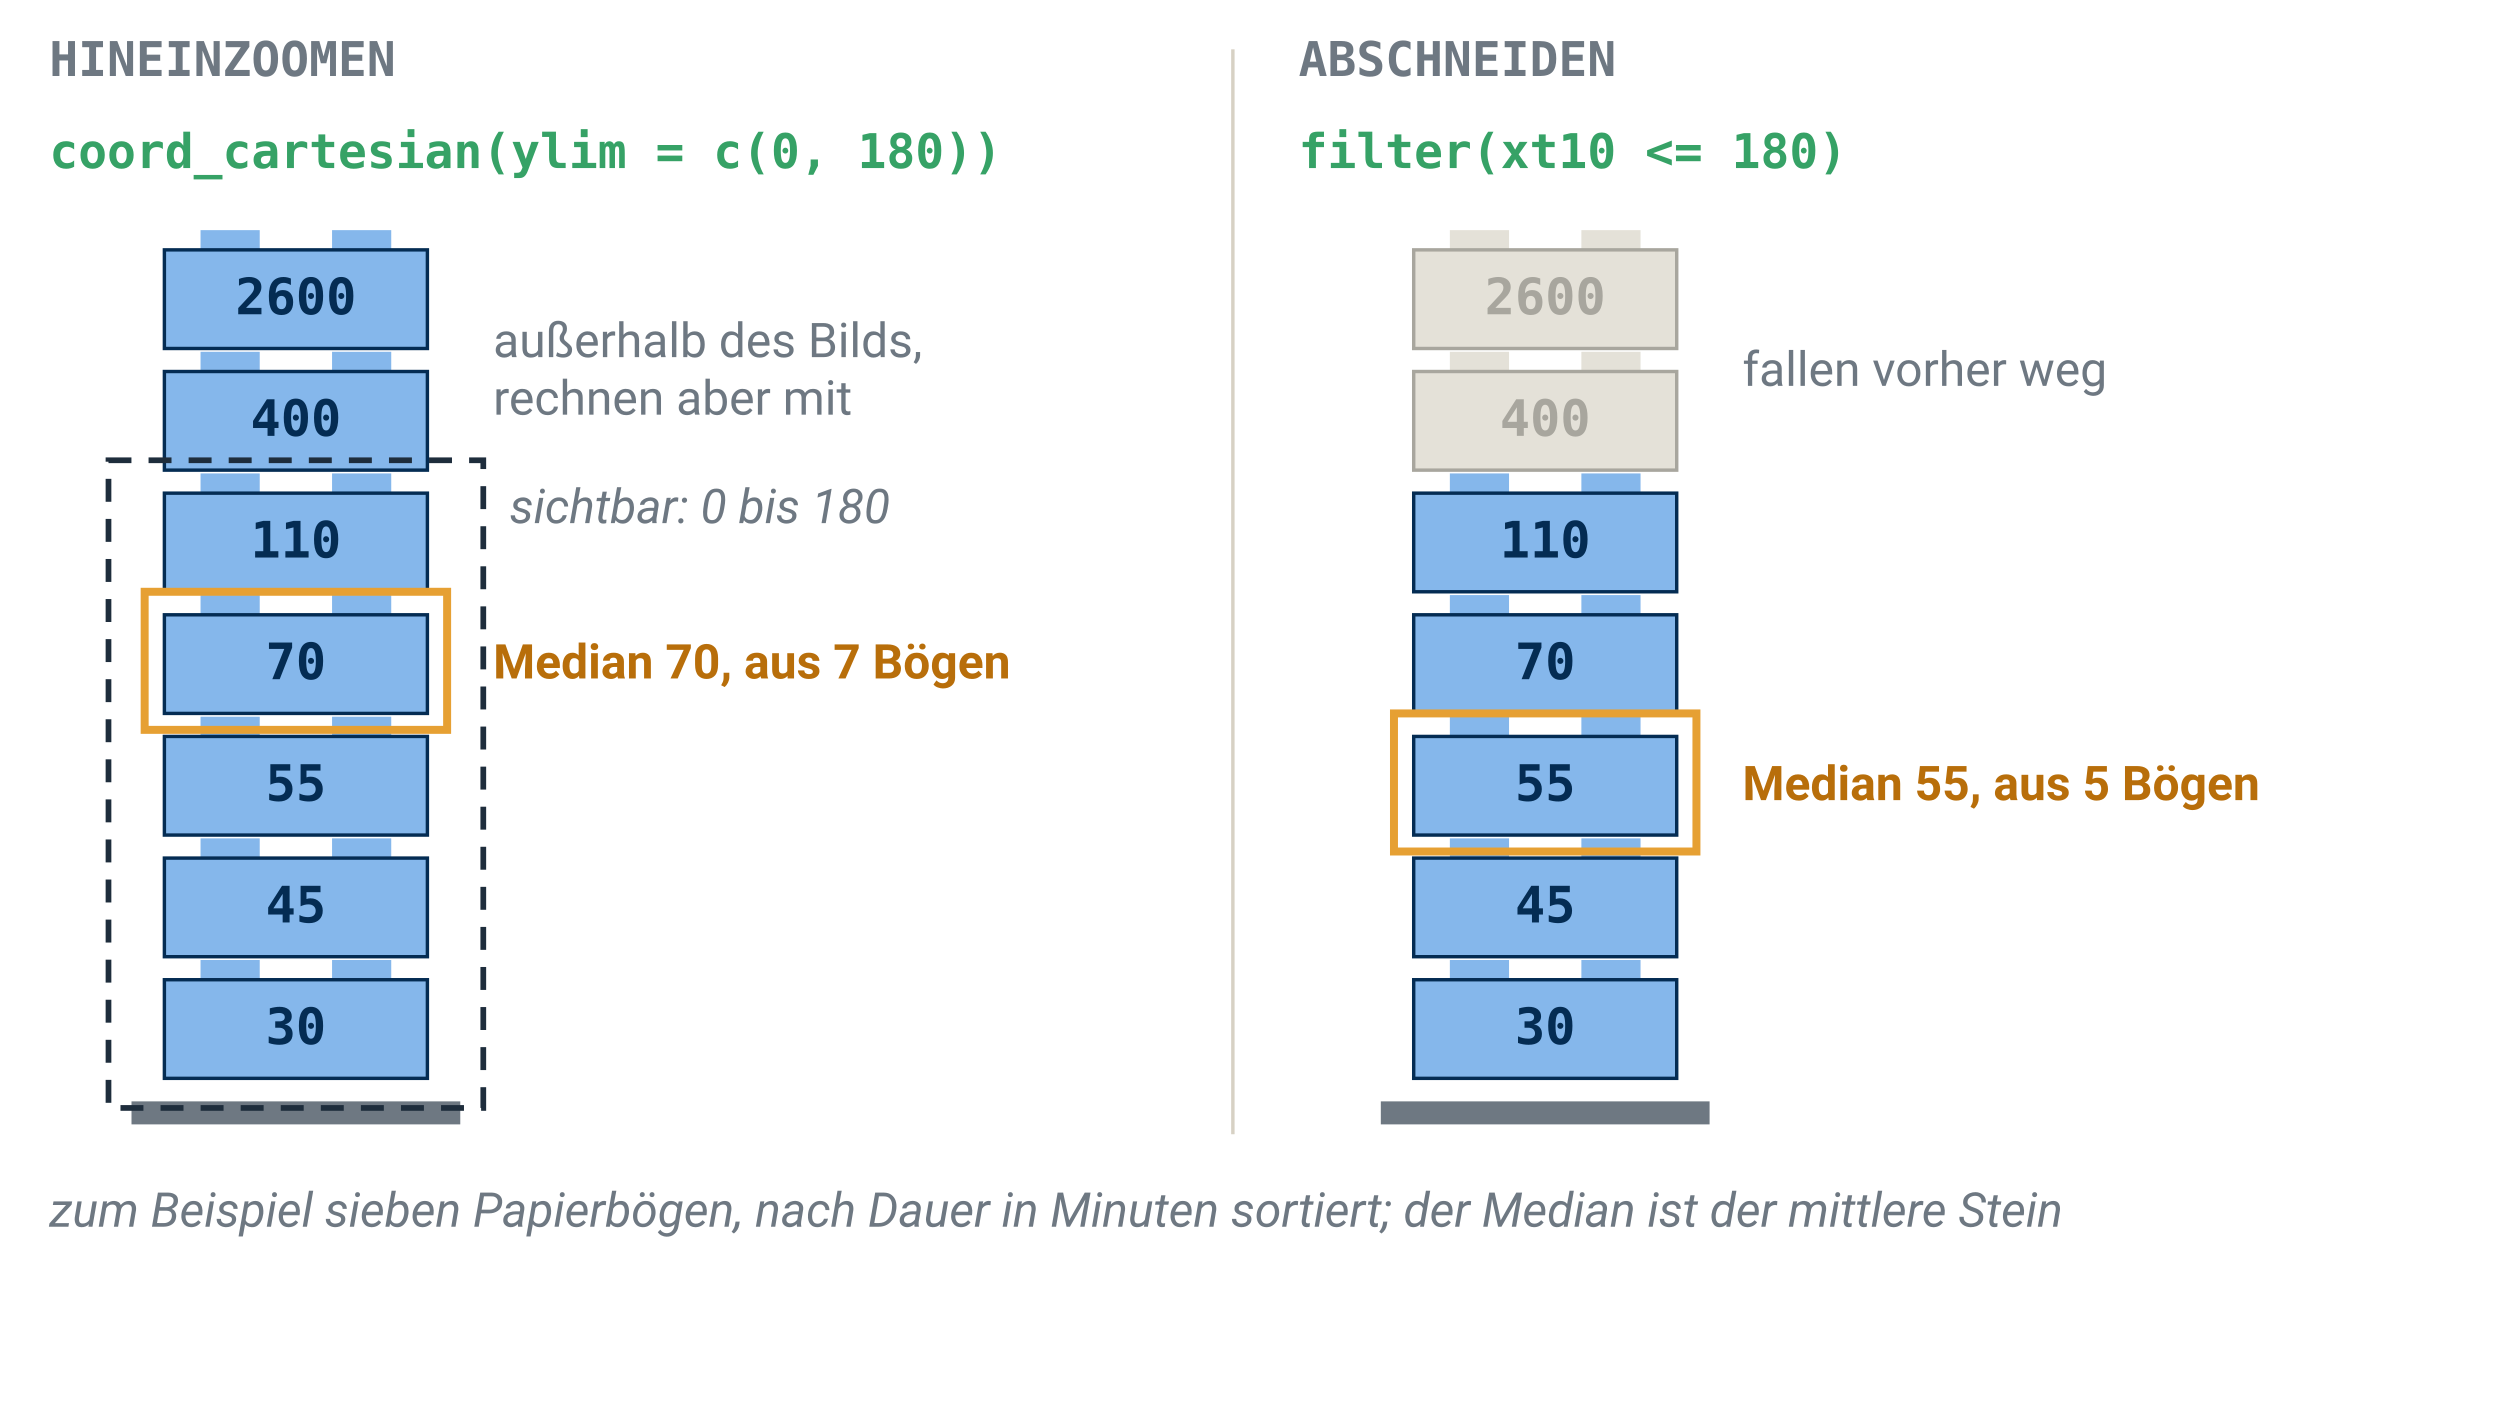
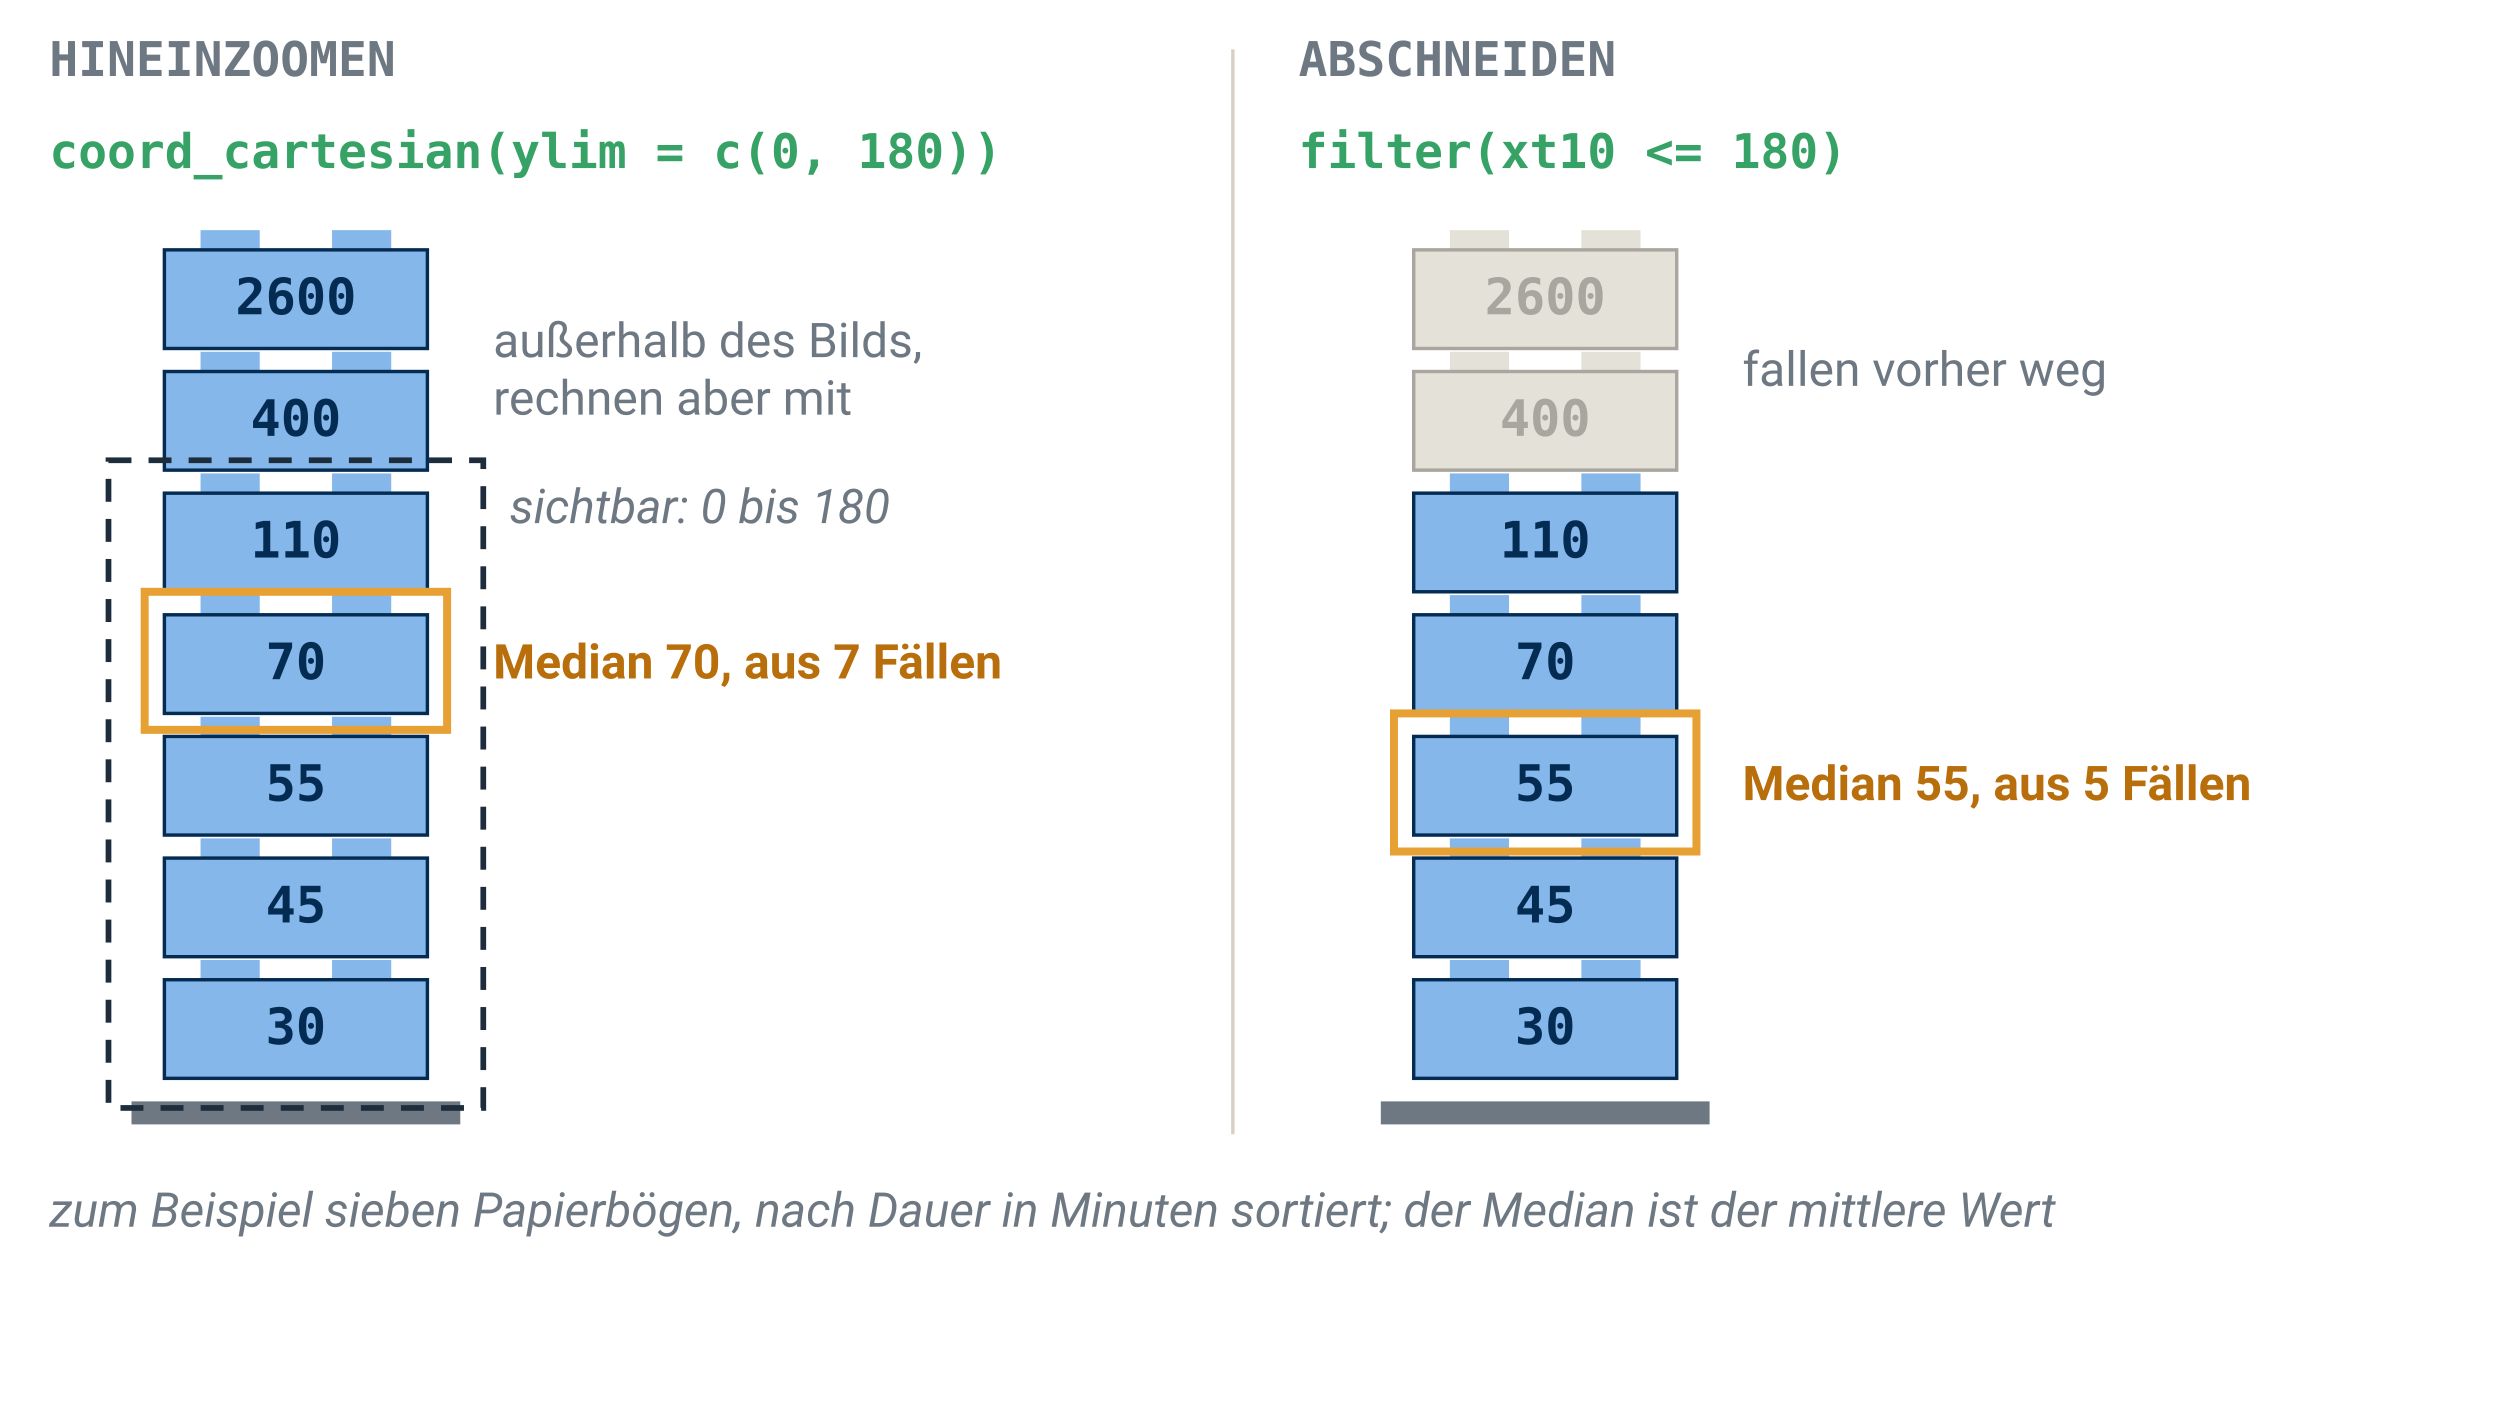
<svg xmlns="http://www.w3.org/2000/svg" viewBox="0 0 730 413" width="730" height="413" font-family="'Source Sans Pro', 'Source Sans 3', system-ui, -apple-system, 'Segoe UI', Roboto, Arial, sans-serif">
  <text x="14.4" y="22.2" fill="#6E7882" font-size="14.00" font-family="Menlo, Consolas, 'DejaVu Sans Mono', monospace" font-weight="700" xml:space="preserve">HINEINZOOMEN</text>
  <text x="14.4" y="49.08" fill="#36A266" font-size="14.00" font-family="Menlo, Consolas, 'DejaVu Sans Mono', monospace" font-weight="700" xml:space="preserve">coord_cartesian(ylim = c(0, 180))</text>
  <rect x="58.56" y="280.32" width="17.28" height="6.72" fill="#85B7EB" />
  <rect x="96.96" y="280.32" width="17.28" height="6.72" fill="#85B7EB" />
  <rect x="48" y="286.08" width="76.8" height="28.8" fill="#85B7EB" stroke="#042C53" stroke-width="1.00" />
  <text x="86.4" y="304.88" text-anchor="middle" fill="#042C53" font-size="14.67" font-family="Menlo, Consolas, 'DejaVu Sans Mono', monospace" font-weight="700" xml:space="preserve">30</text>
  <rect x="58.56" y="244.8" width="17.28" height="6.72" fill="#85B7EB" />
  <rect x="96.96" y="244.8" width="17.28" height="6.72" fill="#85B7EB" />
  <rect x="48" y="250.56" width="76.8" height="28.8" fill="#85B7EB" stroke="#042C53" stroke-width="1.00" />
  <text x="86.4" y="269.36" text-anchor="middle" fill="#042C53" font-size="14.67" font-family="Menlo, Consolas, 'DejaVu Sans Mono', monospace" font-weight="700" xml:space="preserve">45</text>
  <rect x="58.56" y="209.28" width="17.28" height="6.72" fill="#85B7EB" />
  <rect x="96.96" y="209.28" width="17.28" height="6.72" fill="#85B7EB" />
  <rect x="48" y="215.04" width="76.8" height="28.8" fill="#85B7EB" stroke="#042C53" stroke-width="1.00" />
  <text x="86.4" y="233.84" text-anchor="middle" fill="#042C53" font-size="14.67" font-family="Menlo, Consolas, 'DejaVu Sans Mono', monospace" font-weight="700" xml:space="preserve">55</text>
  <rect x="58.56" y="173.76" width="17.28" height="6.72" fill="#85B7EB" />
  <rect x="96.96" y="173.76" width="17.28" height="6.72" fill="#85B7EB" />
  <rect x="48" y="179.52" width="76.8" height="28.8" fill="#85B7EB" stroke="#042C53" stroke-width="1.00" />
  <text x="86.4" y="198.32" text-anchor="middle" fill="#042C53" font-size="14.67" font-family="Menlo, Consolas, 'DejaVu Sans Mono', monospace" font-weight="700" xml:space="preserve">70</text>
  <rect x="58.56" y="138.24" width="17.28" height="6.72" fill="#85B7EB" />
  <rect x="96.96" y="138.24" width="17.28" height="6.72" fill="#85B7EB" />
  <rect x="48" y="144" width="76.8" height="28.8" fill="#85B7EB" stroke="#042C53" stroke-width="1.00" />
  <text x="86.4" y="162.8" text-anchor="middle" fill="#042C53" font-size="14.67" font-family="Menlo, Consolas, 'DejaVu Sans Mono', monospace" font-weight="700" xml:space="preserve">110</text>
  <rect x="58.56" y="102.72" width="17.28" height="6.72" fill="#85B7EB" />
  <rect x="96.96" y="102.72" width="17.28" height="6.72" fill="#85B7EB" />
  <rect x="48" y="108.48" width="76.8" height="28.8" fill="#85B7EB" stroke="#042C53" stroke-width="1.00" />
  <text x="86.4" y="127.28" text-anchor="middle" fill="#042C53" font-size="14.67" font-family="Menlo, Consolas, 'DejaVu Sans Mono', monospace" font-weight="700" xml:space="preserve">400</text>
  <rect x="58.56" y="67.2" width="17.28" height="6.72" fill="#85B7EB" />
  <rect x="96.96" y="67.2" width="17.28" height="6.72" fill="#85B7EB" />
  <rect x="48" y="72.96" width="76.8" height="28.8" fill="#85B7EB" stroke="#042C53" stroke-width="1.00" />
  <text x="86.4" y="91.76" text-anchor="middle" fill="#042C53" font-size="14.67" font-family="Menlo, Consolas, 'DejaVu Sans Mono', monospace" font-weight="700" xml:space="preserve">2600</text>
  <rect x="38.4" y="321.6" width="96" height="6.72" fill="#6E7882" />
  <rect x="42.24" y="172.8" width="88.32" height="40.32" fill="none" stroke="#E6A033" stroke-width="2.33" />
-   <text x="144" y="198.12" fill="#B86E0A" font-size="14.00" font-weight="700" xml:space="preserve">Median 70, aus 7 Bögen</text>
+   <text x="144" y="198.12" fill="#B86E0A" font-size="14.00" font-weight="700" xml:space="preserve">Median 70, aus 7 Fällen</text>
  <rect x="31.68" y="134.4" width="109.44" height="189.12" fill="none" stroke="#1E2D3C" stroke-width="1.67" stroke-dasharray="6.7 5.0" />
  <text x="148.8" y="152.76" fill="#6E7882" font-size="14.00" font-style="italic" xml:space="preserve">sichtbar: 0 bis 180</text>
  <text x="144" y="104.28" fill="#6E7882" font-size="14.00" xml:space="preserve">außerhalb des Bilds,</text>
  <text x="144" y="121.08" fill="#6E7882" font-size="14.00" xml:space="preserve">rechnen aber mit</text>
  <text x="379.2" y="22.2" fill="#6E7882" font-size="14.00" font-family="Menlo, Consolas, 'DejaVu Sans Mono', monospace" font-weight="700" xml:space="preserve">ABSCHNEIDEN</text>
  <text x="379.2" y="49.08" fill="#36A266" font-size="14.00" font-family="Menlo, Consolas, 'DejaVu Sans Mono', monospace" font-weight="700" xml:space="preserve">filter(xt10 &lt;= 180)</text>
  <rect x="423.36" y="280.32" width="17.28" height="6.72" fill="#85B7EB" />
  <rect x="461.76" y="280.32" width="17.28" height="6.72" fill="#85B7EB" />
  <rect x="412.8" y="286.08" width="76.8" height="28.8" fill="#85B7EB" stroke="#042C53" stroke-width="1.00" />
  <text x="451.2" y="304.88" text-anchor="middle" fill="#042C53" font-size="14.67" font-family="Menlo, Consolas, 'DejaVu Sans Mono', monospace" font-weight="700" xml:space="preserve">30</text>
  <rect x="423.36" y="244.8" width="17.28" height="6.72" fill="#85B7EB" />
  <rect x="461.76" y="244.8" width="17.28" height="6.72" fill="#85B7EB" />
  <rect x="412.8" y="250.56" width="76.8" height="28.8" fill="#85B7EB" stroke="#042C53" stroke-width="1.00" />
  <text x="451.2" y="269.36" text-anchor="middle" fill="#042C53" font-size="14.67" font-family="Menlo, Consolas, 'DejaVu Sans Mono', monospace" font-weight="700" xml:space="preserve">45</text>
  <rect x="423.36" y="209.28" width="17.28" height="6.72" fill="#85B7EB" />
  <rect x="461.76" y="209.28" width="17.28" height="6.72" fill="#85B7EB" />
  <rect x="412.8" y="215.04" width="76.8" height="28.8" fill="#85B7EB" stroke="#042C53" stroke-width="1.00" />
  <text x="451.2" y="233.84" text-anchor="middle" fill="#042C53" font-size="14.67" font-family="Menlo, Consolas, 'DejaVu Sans Mono', monospace" font-weight="700" xml:space="preserve">55</text>
  <rect x="423.36" y="173.76" width="17.28" height="6.72" fill="#85B7EB" />
  <rect x="461.76" y="173.76" width="17.28" height="6.72" fill="#85B7EB" />
  <rect x="412.8" y="179.52" width="76.8" height="28.8" fill="#85B7EB" stroke="#042C53" stroke-width="1.00" />
  <text x="451.2" y="198.32" text-anchor="middle" fill="#042C53" font-size="14.67" font-family="Menlo, Consolas, 'DejaVu Sans Mono', monospace" font-weight="700" xml:space="preserve">70</text>
  <rect x="423.36" y="138.24" width="17.28" height="6.72" fill="#85B7EB" />
  <rect x="461.76" y="138.24" width="17.28" height="6.72" fill="#85B7EB" />
  <rect x="412.8" y="144" width="76.8" height="28.8" fill="#85B7EB" stroke="#042C53" stroke-width="1.00" />
  <text x="451.2" y="162.8" text-anchor="middle" fill="#042C53" font-size="14.67" font-family="Menlo, Consolas, 'DejaVu Sans Mono', monospace" font-weight="700" xml:space="preserve">110</text>
  <rect x="423.36" y="102.72" width="17.28" height="6.72" fill="#E4E1D8" />
  <rect x="461.76" y="102.72" width="17.28" height="6.72" fill="#E4E1D8" />
  <rect x="412.8" y="108.48" width="76.8" height="28.8" fill="#E4E1D8" stroke="#A8A69E" stroke-width="1.00" />
  <text x="451.2" y="127.28" text-anchor="middle" fill="#A8A69E" font-size="14.67" font-family="Menlo, Consolas, 'DejaVu Sans Mono', monospace" font-weight="700" xml:space="preserve">400</text>
  <rect x="423.36" y="67.2" width="17.28" height="6.72" fill="#E4E1D8" />
  <rect x="461.76" y="67.2" width="17.28" height="6.72" fill="#E4E1D8" />
  <rect x="412.8" y="72.96" width="76.8" height="28.8" fill="#E4E1D8" stroke="#A8A69E" stroke-width="1.00" />
  <text x="451.2" y="91.76" text-anchor="middle" fill="#A8A69E" font-size="14.67" font-family="Menlo, Consolas, 'DejaVu Sans Mono', monospace" font-weight="700" xml:space="preserve">2600</text>
  <rect x="403.2" y="321.6" width="96" height="6.72" fill="#6E7882" />
  <rect x="407.04" y="208.32" width="88.32" height="40.32" fill="none" stroke="#E6A033" stroke-width="2.33" />
-   <text x="508.8" y="233.64" fill="#B86E0A" font-size="14.00" font-weight="700" xml:space="preserve">Median 55, aus 5 Bögen</text>
+   <text x="508.8" y="233.64" fill="#B86E0A" font-size="14.00" font-weight="700" xml:space="preserve">Median 55, aus 5 Fällen</text>
  <text x="508.8" y="112.68" fill="#6E7882" font-size="14.00" xml:space="preserve">fallen vorher weg</text>
  <line x1="360" y1="14.4" x2="360" y2="331.2" stroke="#D7D1C4" stroke-width="1.00" />
-   <text x="14.4" y="358.2" fill="#6E7882" font-size="14.00" font-style="italic" xml:space="preserve">zum Beispiel sieben Papierbögen, nach Dauer in Minuten sortiert; der Median ist der mittlere Stein</text>
+   <text x="14.4" y="358.2" fill="#6E7882" font-size="14.00" font-style="italic" xml:space="preserve">zum Beispiel sieben Papierbögen, nach Dauer in Minuten sortiert; der Median ist der mittlere Wert</text>
</svg>
